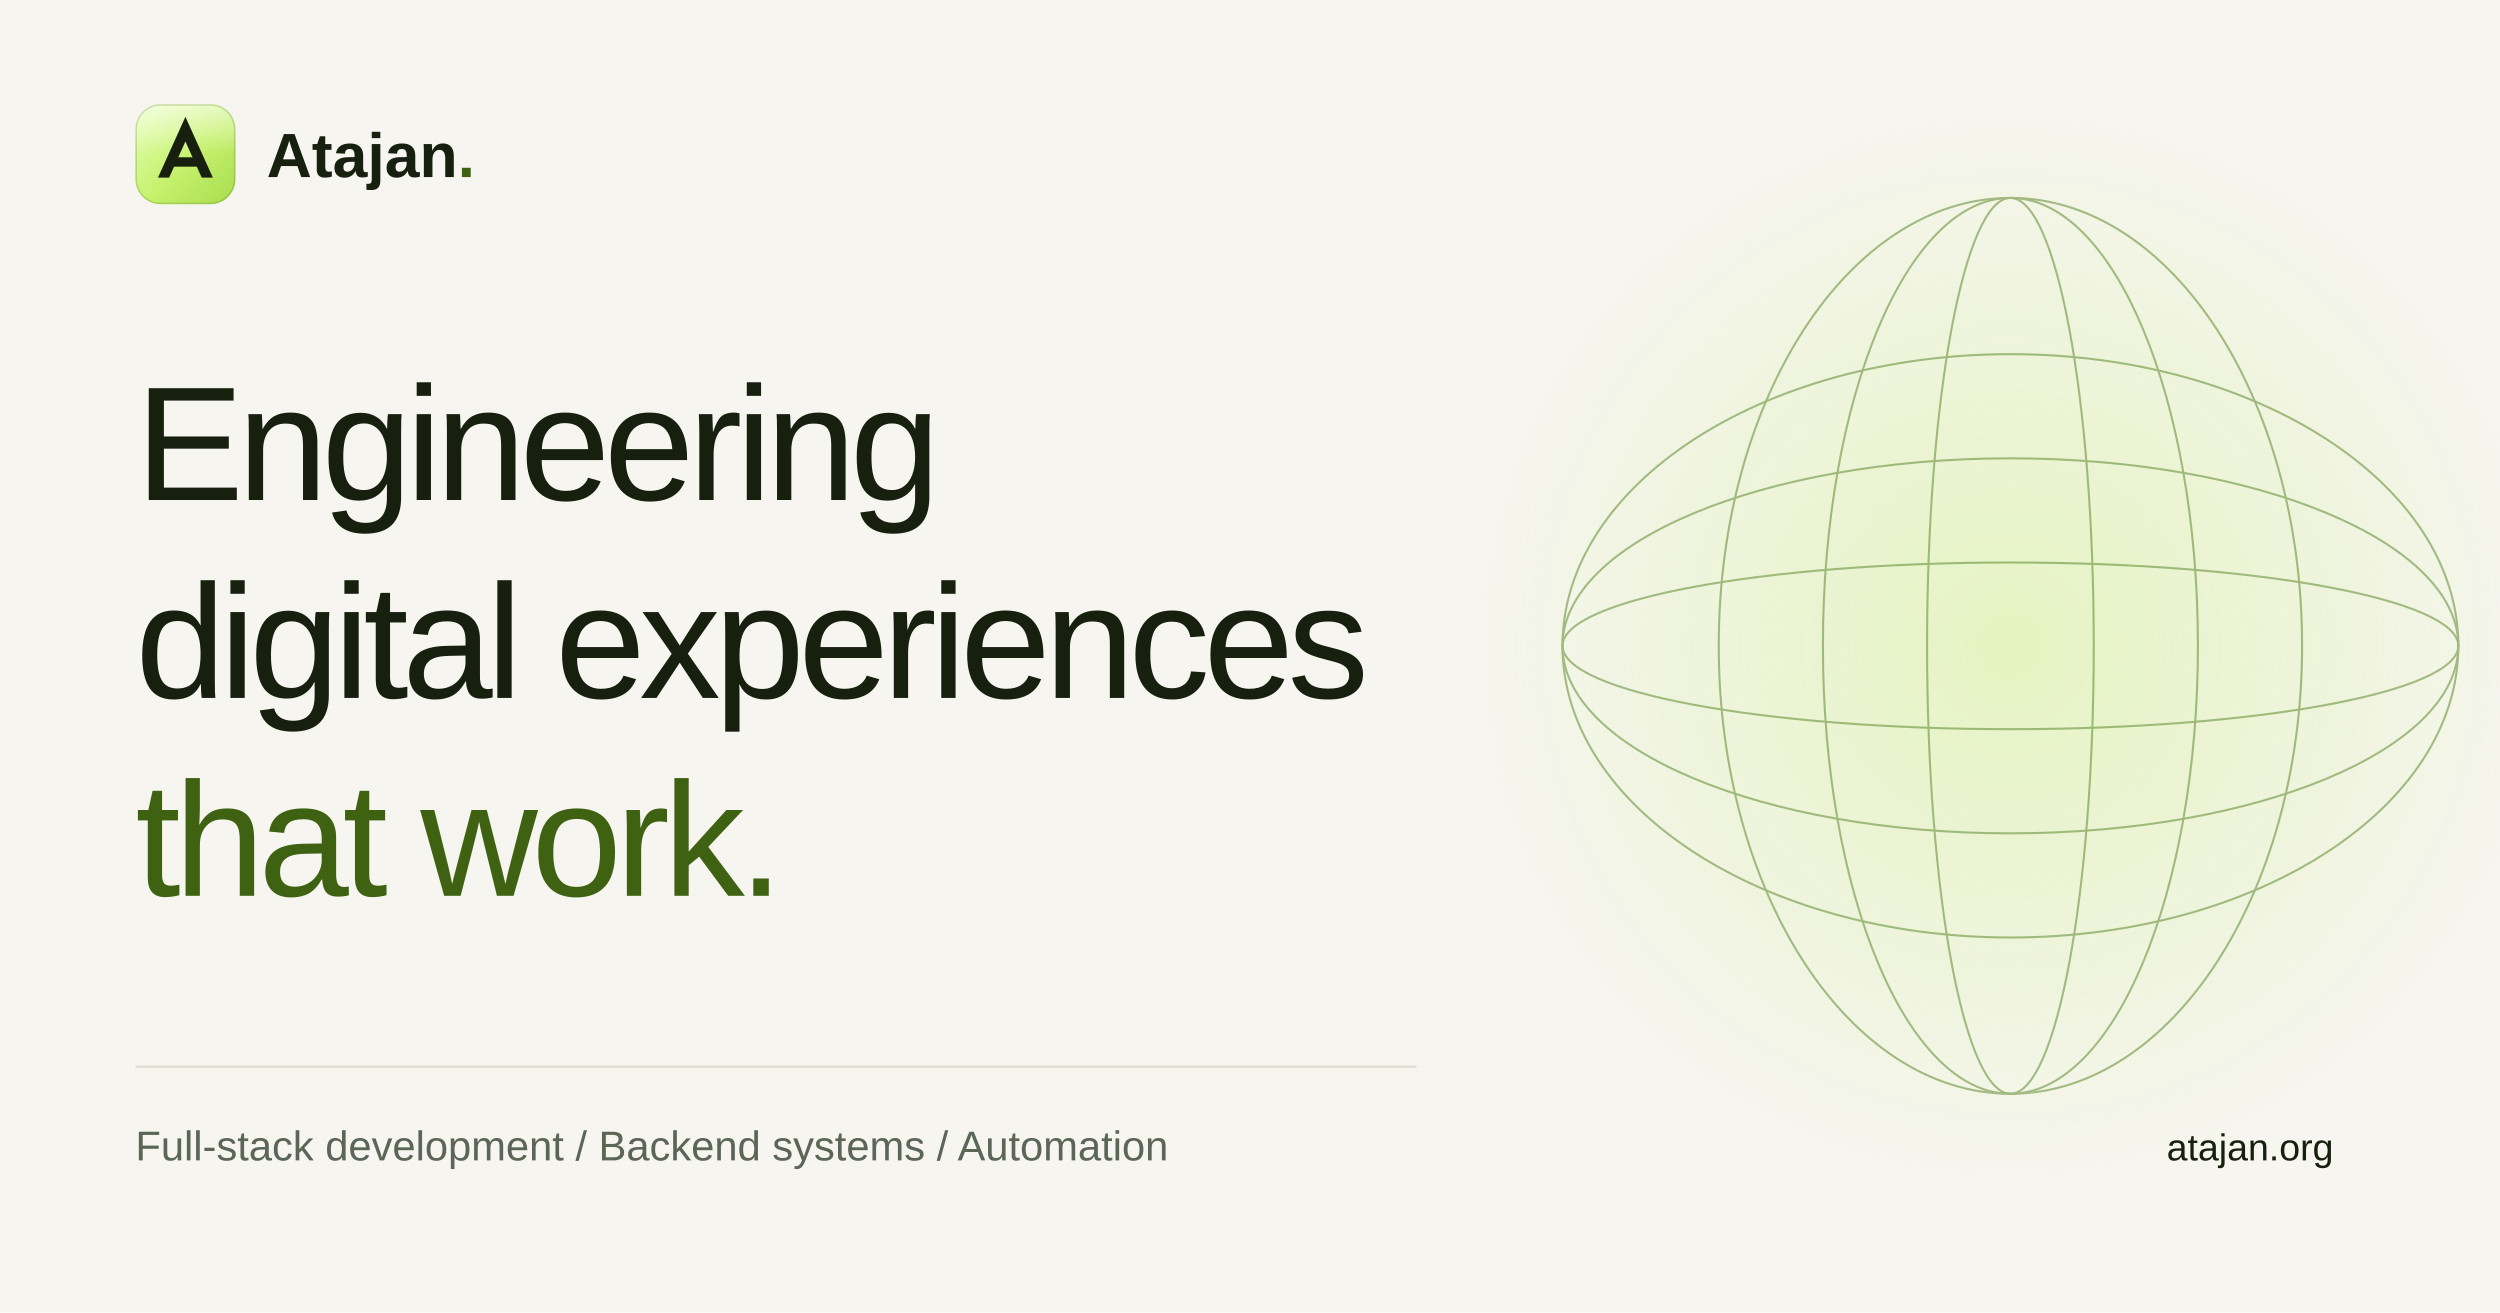
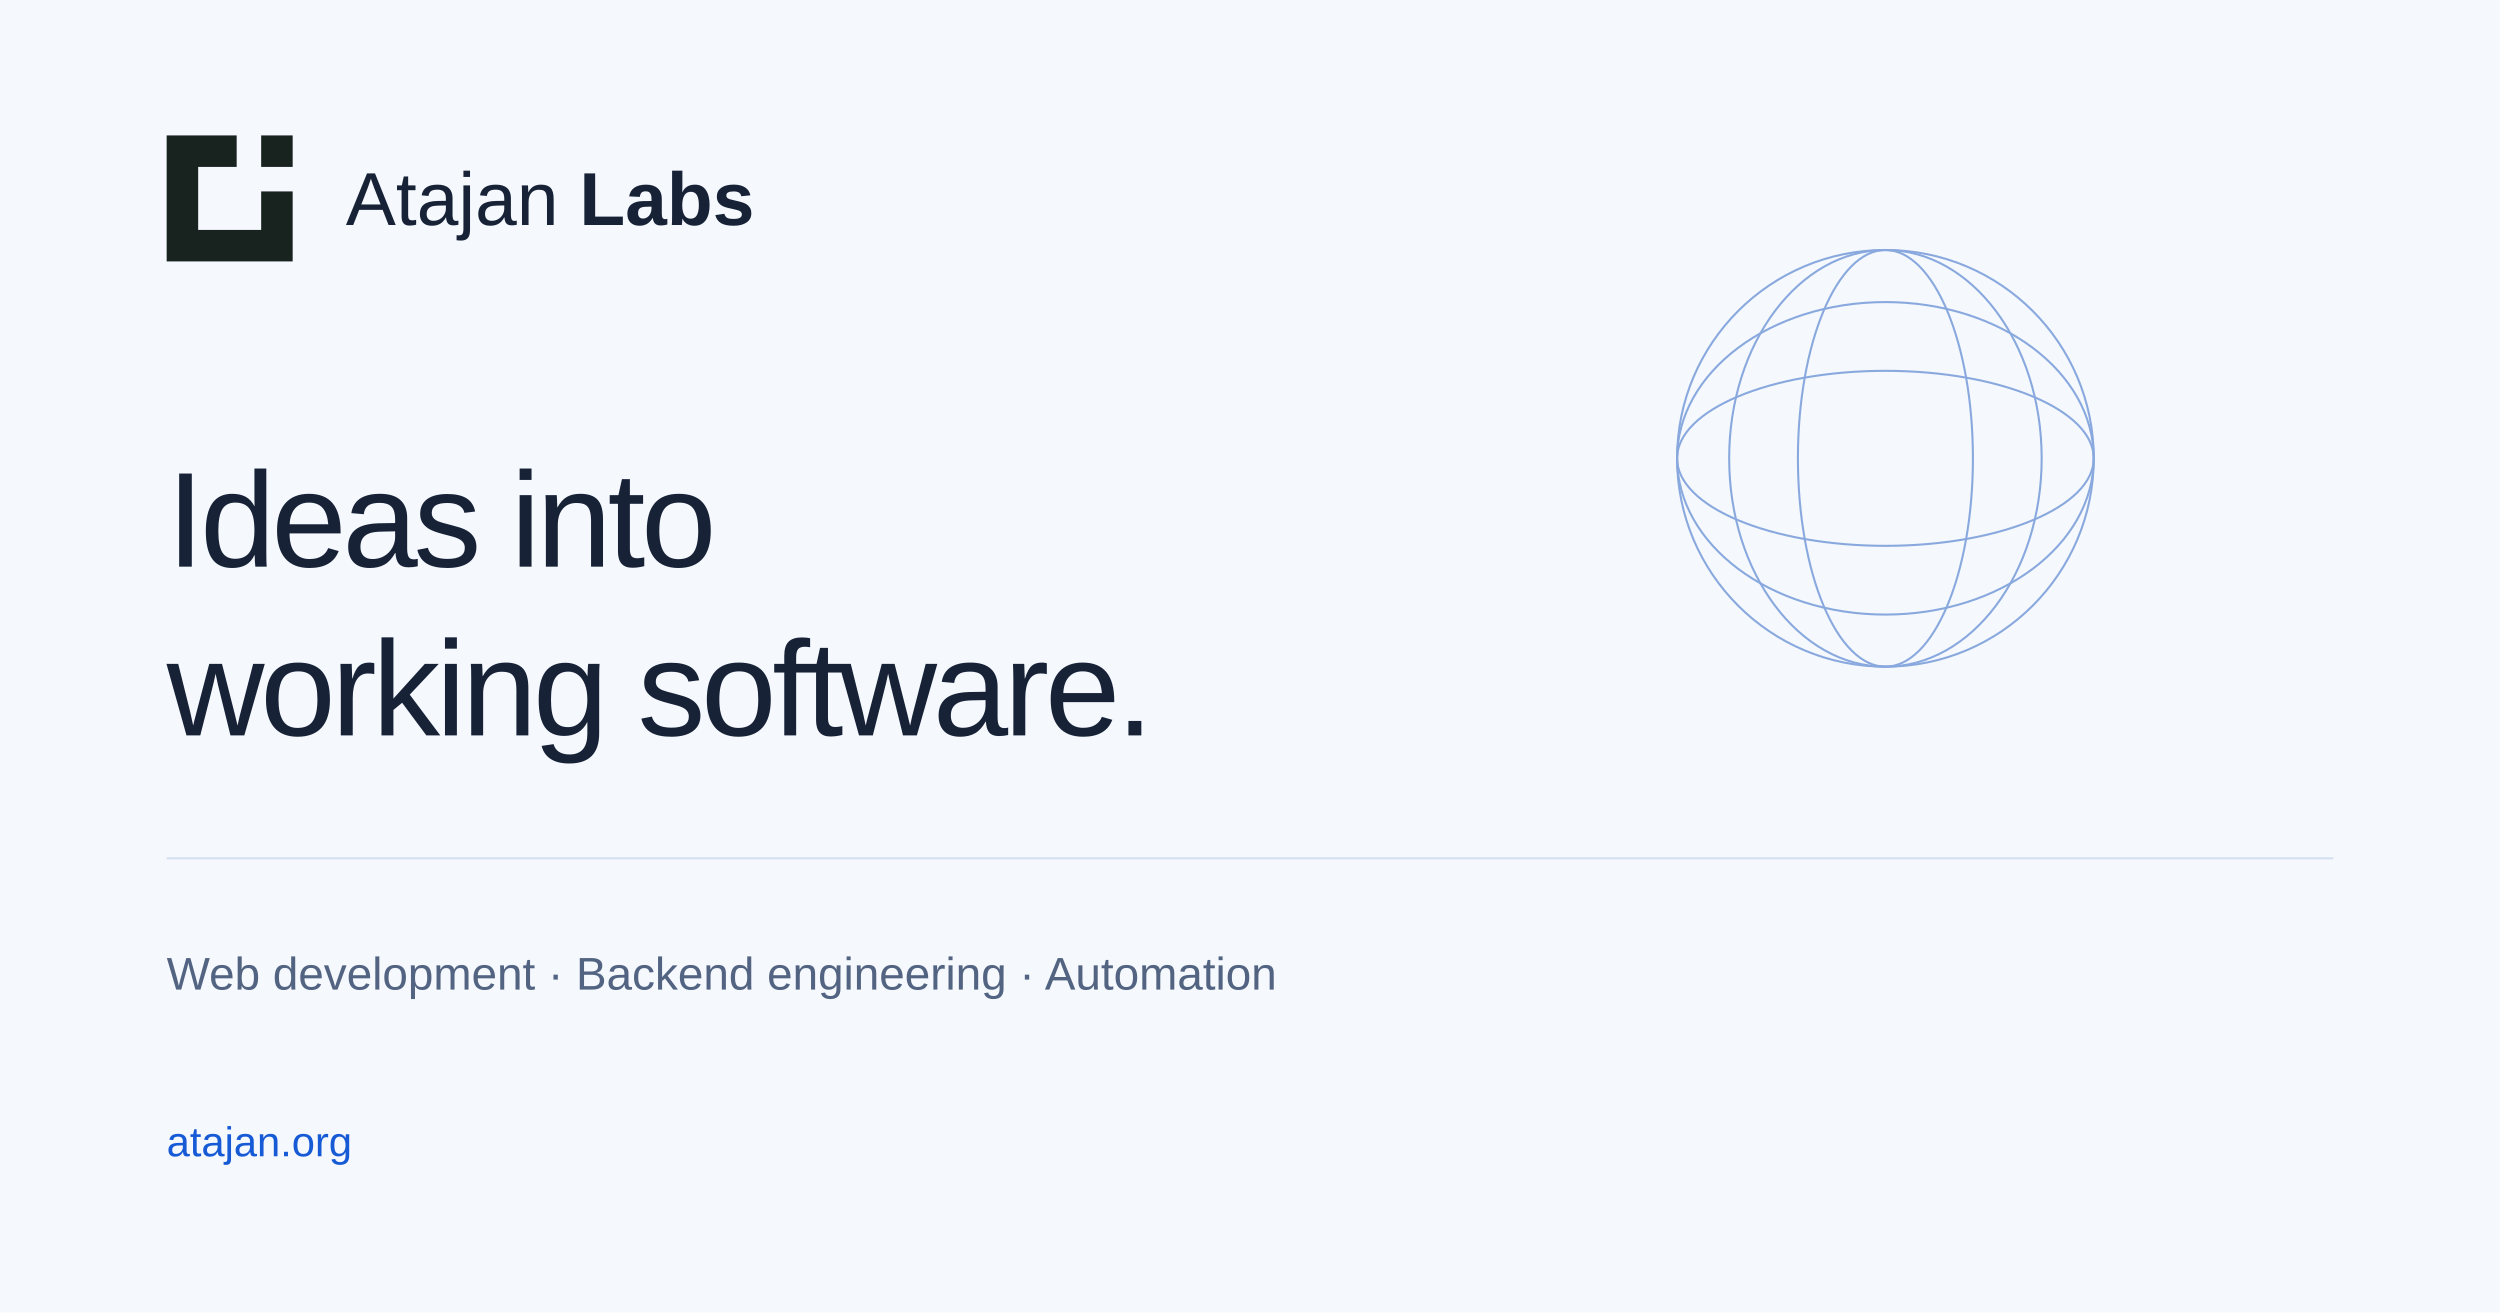
<svg xmlns="http://www.w3.org/2000/svg" width="1200" height="630" viewBox="0 0 1200 630">
-   <defs>
-     <linearGradient id="f" x1="0" y1="0" x2="1" y2="1">
-       <stop offset="0" stop-color="#e6ffb8" />
-       <stop offset=".55" stop-color="#c5f16c" />
-       <stop offset="1" stop-color="#a8dc4f" />
-     </linearGradient>
-     <linearGradient id="s" x1="0" y1="0" x2="0" y2="1">
-       <stop offset="0" stop-color="#fff" stop-opacity=".55" />
-       <stop offset=".5" stop-color="#fff" stop-opacity="0" />
-     </linearGradient>
-     <clipPath id="b">
-       <rect width="64" height="47" />
-     </clipPath>
-     <radialGradient id="g" cx="965" cy="310" r="260" gradientUnits="userSpaceOnUse">
-       <stop offset="0" stop-color="#c5f16c" stop-opacity=".35" />
-       <stop offset="1" stop-color="#c5f16c" stop-opacity="0" />
-     </radialGradient>
-   </defs>
-   <rect width="1200" height="630" fill="#f6f5ef" />
-   <circle cx="965" cy="310" r="260" fill="url(#g)" />
-   <g fill="none" stroke="#5f8a2e" stroke-width="1" opacity=".55">
-     <ellipse cx="965" cy="310" rx="140" ry="215" />
-     <ellipse cx="965" cy="310" rx="90" ry="215" />
-     <ellipse cx="965" cy="310" rx="40" ry="215" />
-     <ellipse cx="965" cy="310" rx="215" ry="140" />
-     <ellipse cx="965" cy="310" rx="215" ry="90" />
-     <ellipse cx="965" cy="310" rx="215" ry="40" />
+   <rect width="1200" height="630" fill="#f5f8fd" />
+   <g fill="#18231f" transform="translate(80 65) scale(.42)">
+     <path d="M80 0H0V144H144V64H108V108H36V36H80Z" />
+     <path d="M108 0H144V36H108Z" />
  </g>
-   <g transform="translate(65 50) scale(.75)">
-     <rect width="64" height="64" rx="16" fill="url(#f)" />
-     <rect width="64" height="64" rx="16" fill="url(#s)" />
-     <rect x=".5" y=".5" width="63" height="63" rx="15.5" fill="none" stroke="#3f6212" stroke-opacity=".2" />
-     <path clip-path="url(#b)" d="M16.2 51 32 16l15.8 35" fill="none" stroke="#17200f" stroke-width="6.5" stroke-linecap="square" />
-     <path d="M24.5 37h15" stroke="#17200f" stroke-width="6" />
-   </g>
-   <g font-family="Arial,sans-serif" fill="#17200f">
-     <text x="128" y="85" font-size="30" font-weight="700">Atajan<tspan fill="#3f6212">.</tspan>
-     </text>
-     <text x="65" y="240" font-size="78" letter-spacing="-3">Engineering</text>
-     <text x="65" y="335" font-size="78" letter-spacing="-3">digital experiences</text>
-     <text x="65" y="430" fill="#3f6212" font-size="78" letter-spacing="-3">that work.</text>
-     <line x1="65" y1="512" x2="680" y2="512" stroke="#dddcd0" />
-     <text x="65" y="557" fill="#5b6657" font-size="20">Full-stack development / Backend systems / Automation</text>
-     <text x="1040" y="557" font-size="18">atajan.org</text>
+   <text x="166" y="108" font-family="Arial,sans-serif" font-size="36" fill="#172237">Atajan <tspan font-weight="700">Labs</tspan>
+   </text>
+   <text x="80" y="272" font-family="Arial,sans-serif" font-size="65" letter-spacing="-2" fill="#172237">Ideas into</text>
+   <text x="80" y="353" font-family="Arial,sans-serif" font-size="65" letter-spacing="-2" fill="#172237">working software.</text>
+   <path d="M80 412h1040" stroke="#d4dfef" />
+   <text x="80" y="475" font-family="Arial,sans-serif" font-size="22" fill="#526481">Web development · Backend engineering · Automation</text>
+   <text x="80" y="555" font-family="Arial,sans-serif" font-size="20" fill="#175ad6">atajan.org</text>
+   <g fill="none" stroke="#89a9de" transform="translate(905 220)">
+     <circle r="100" />
+     <ellipse rx="42" ry="100" />
+     <ellipse rx="75" ry="100" />
+     <ellipse rx="100" ry="42" />
+     <ellipse rx="100" ry="75" />
  </g>
</svg>
